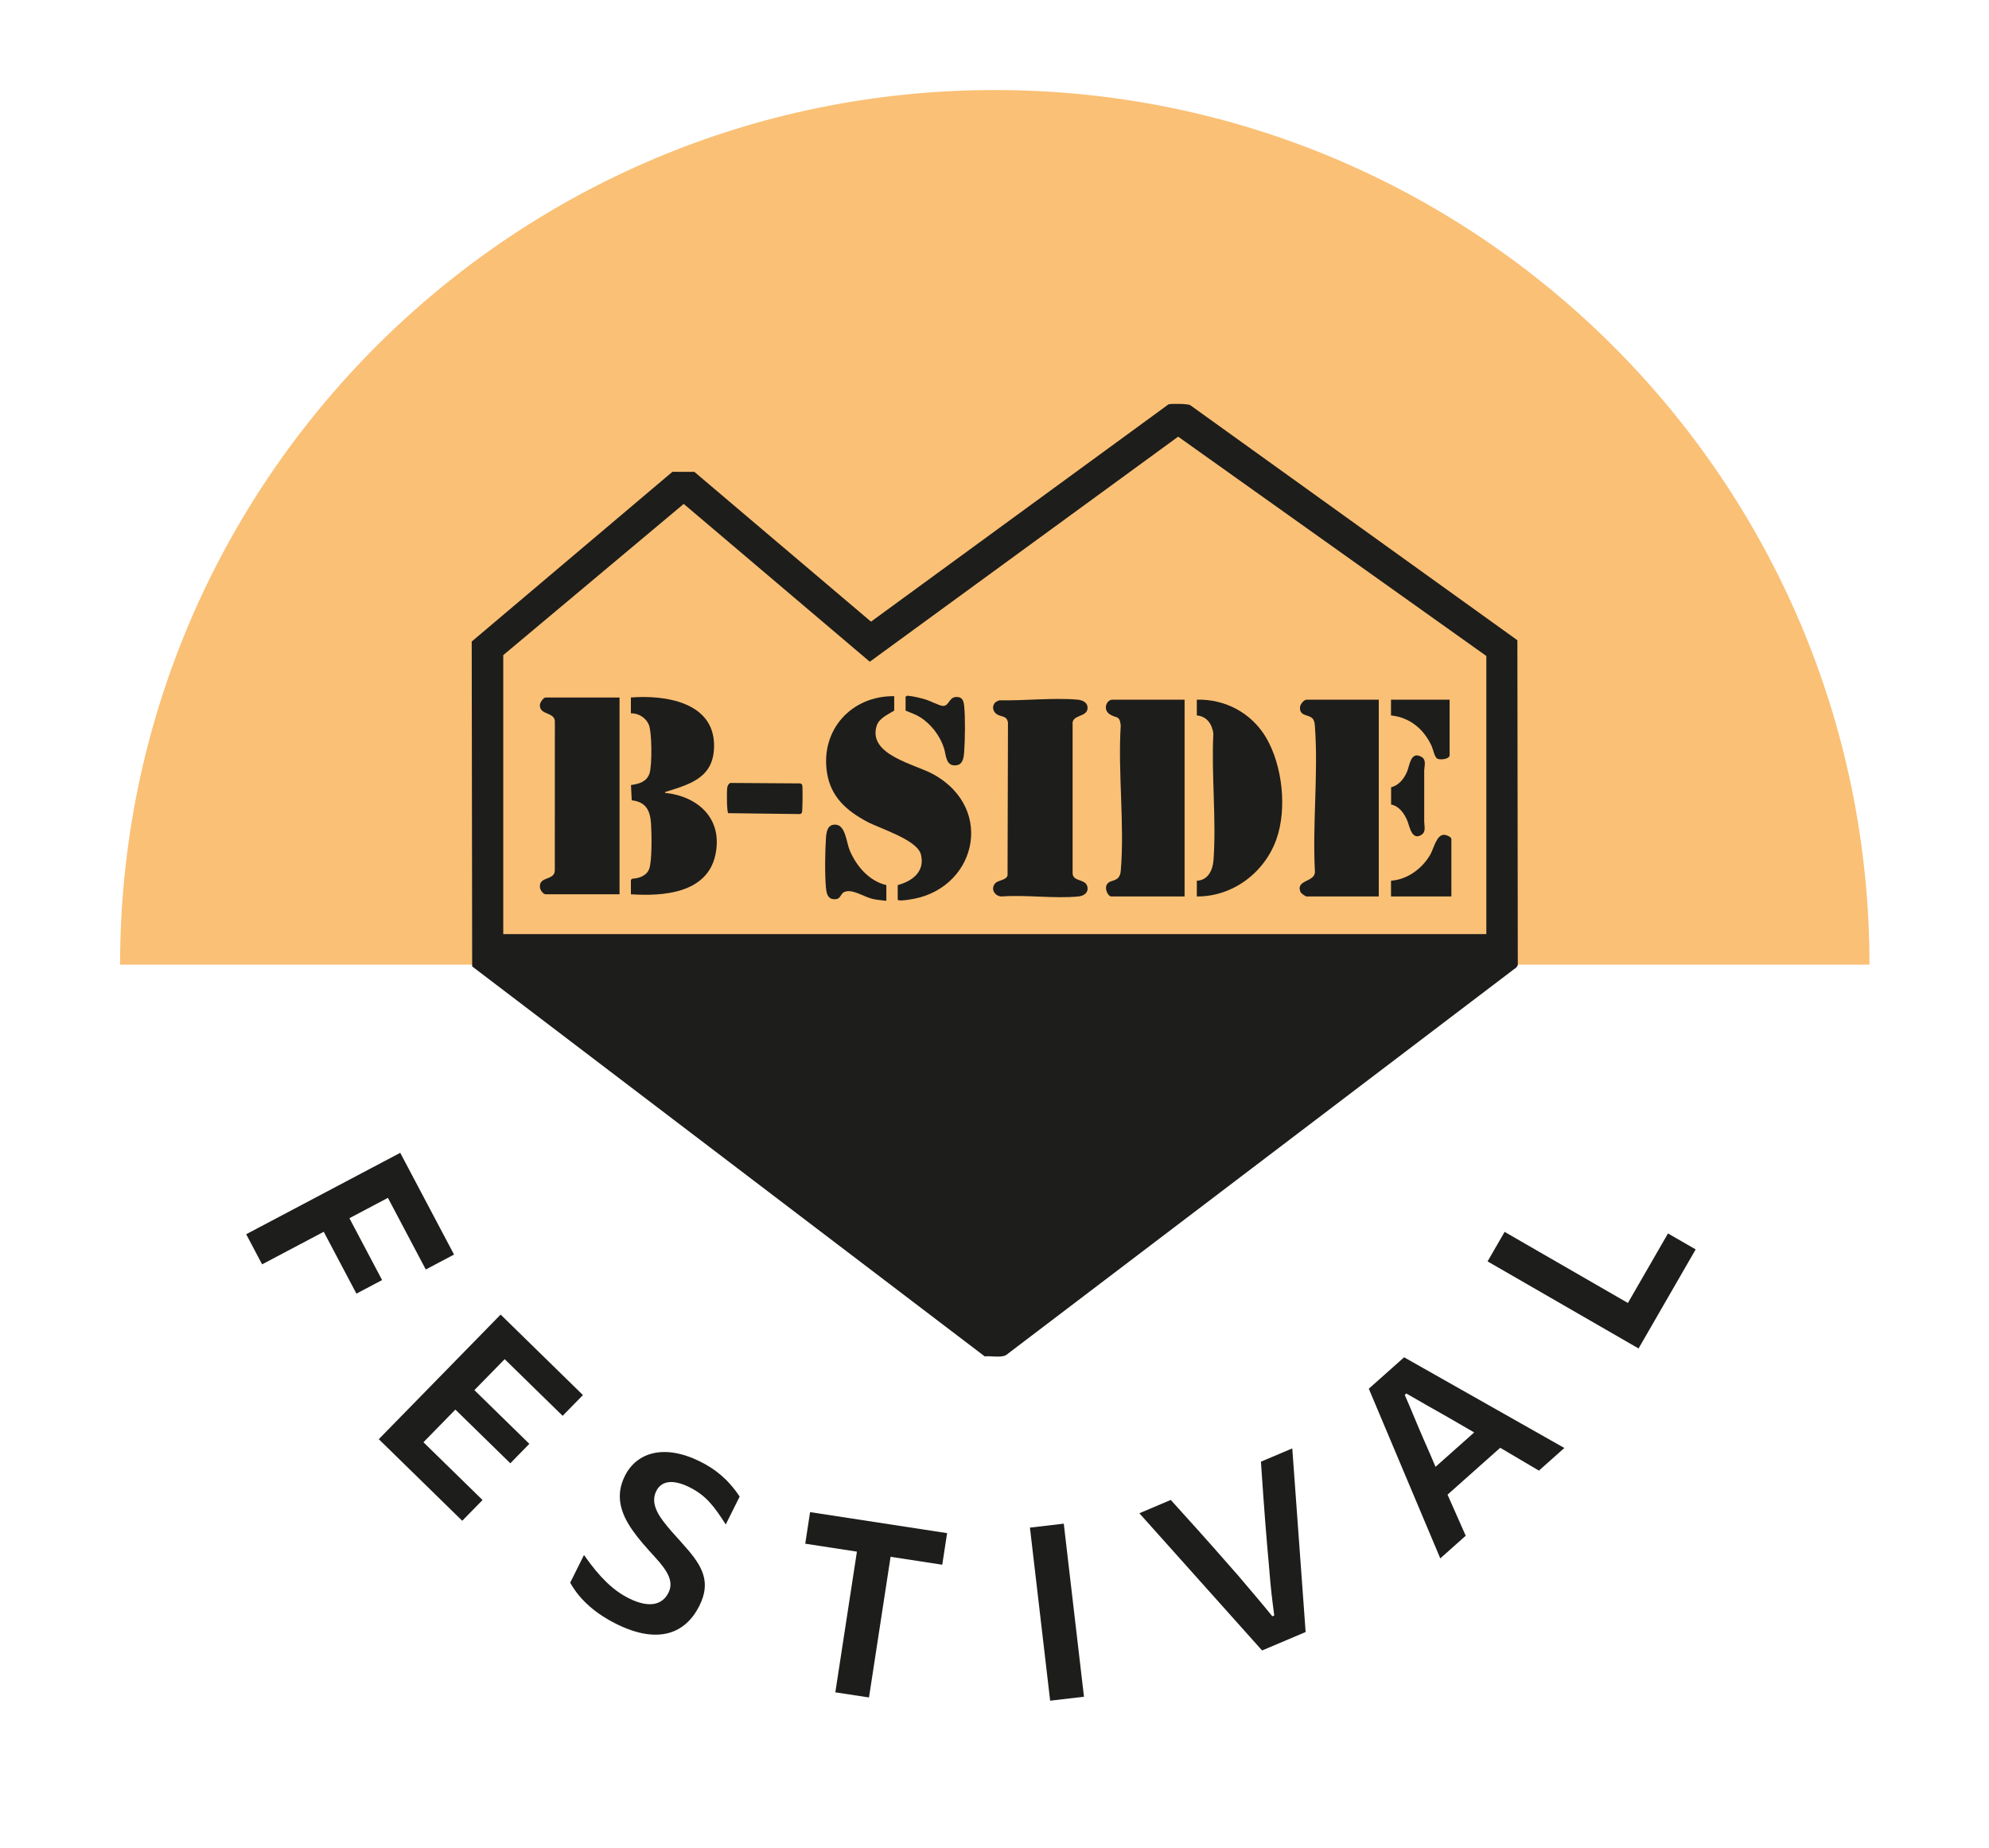
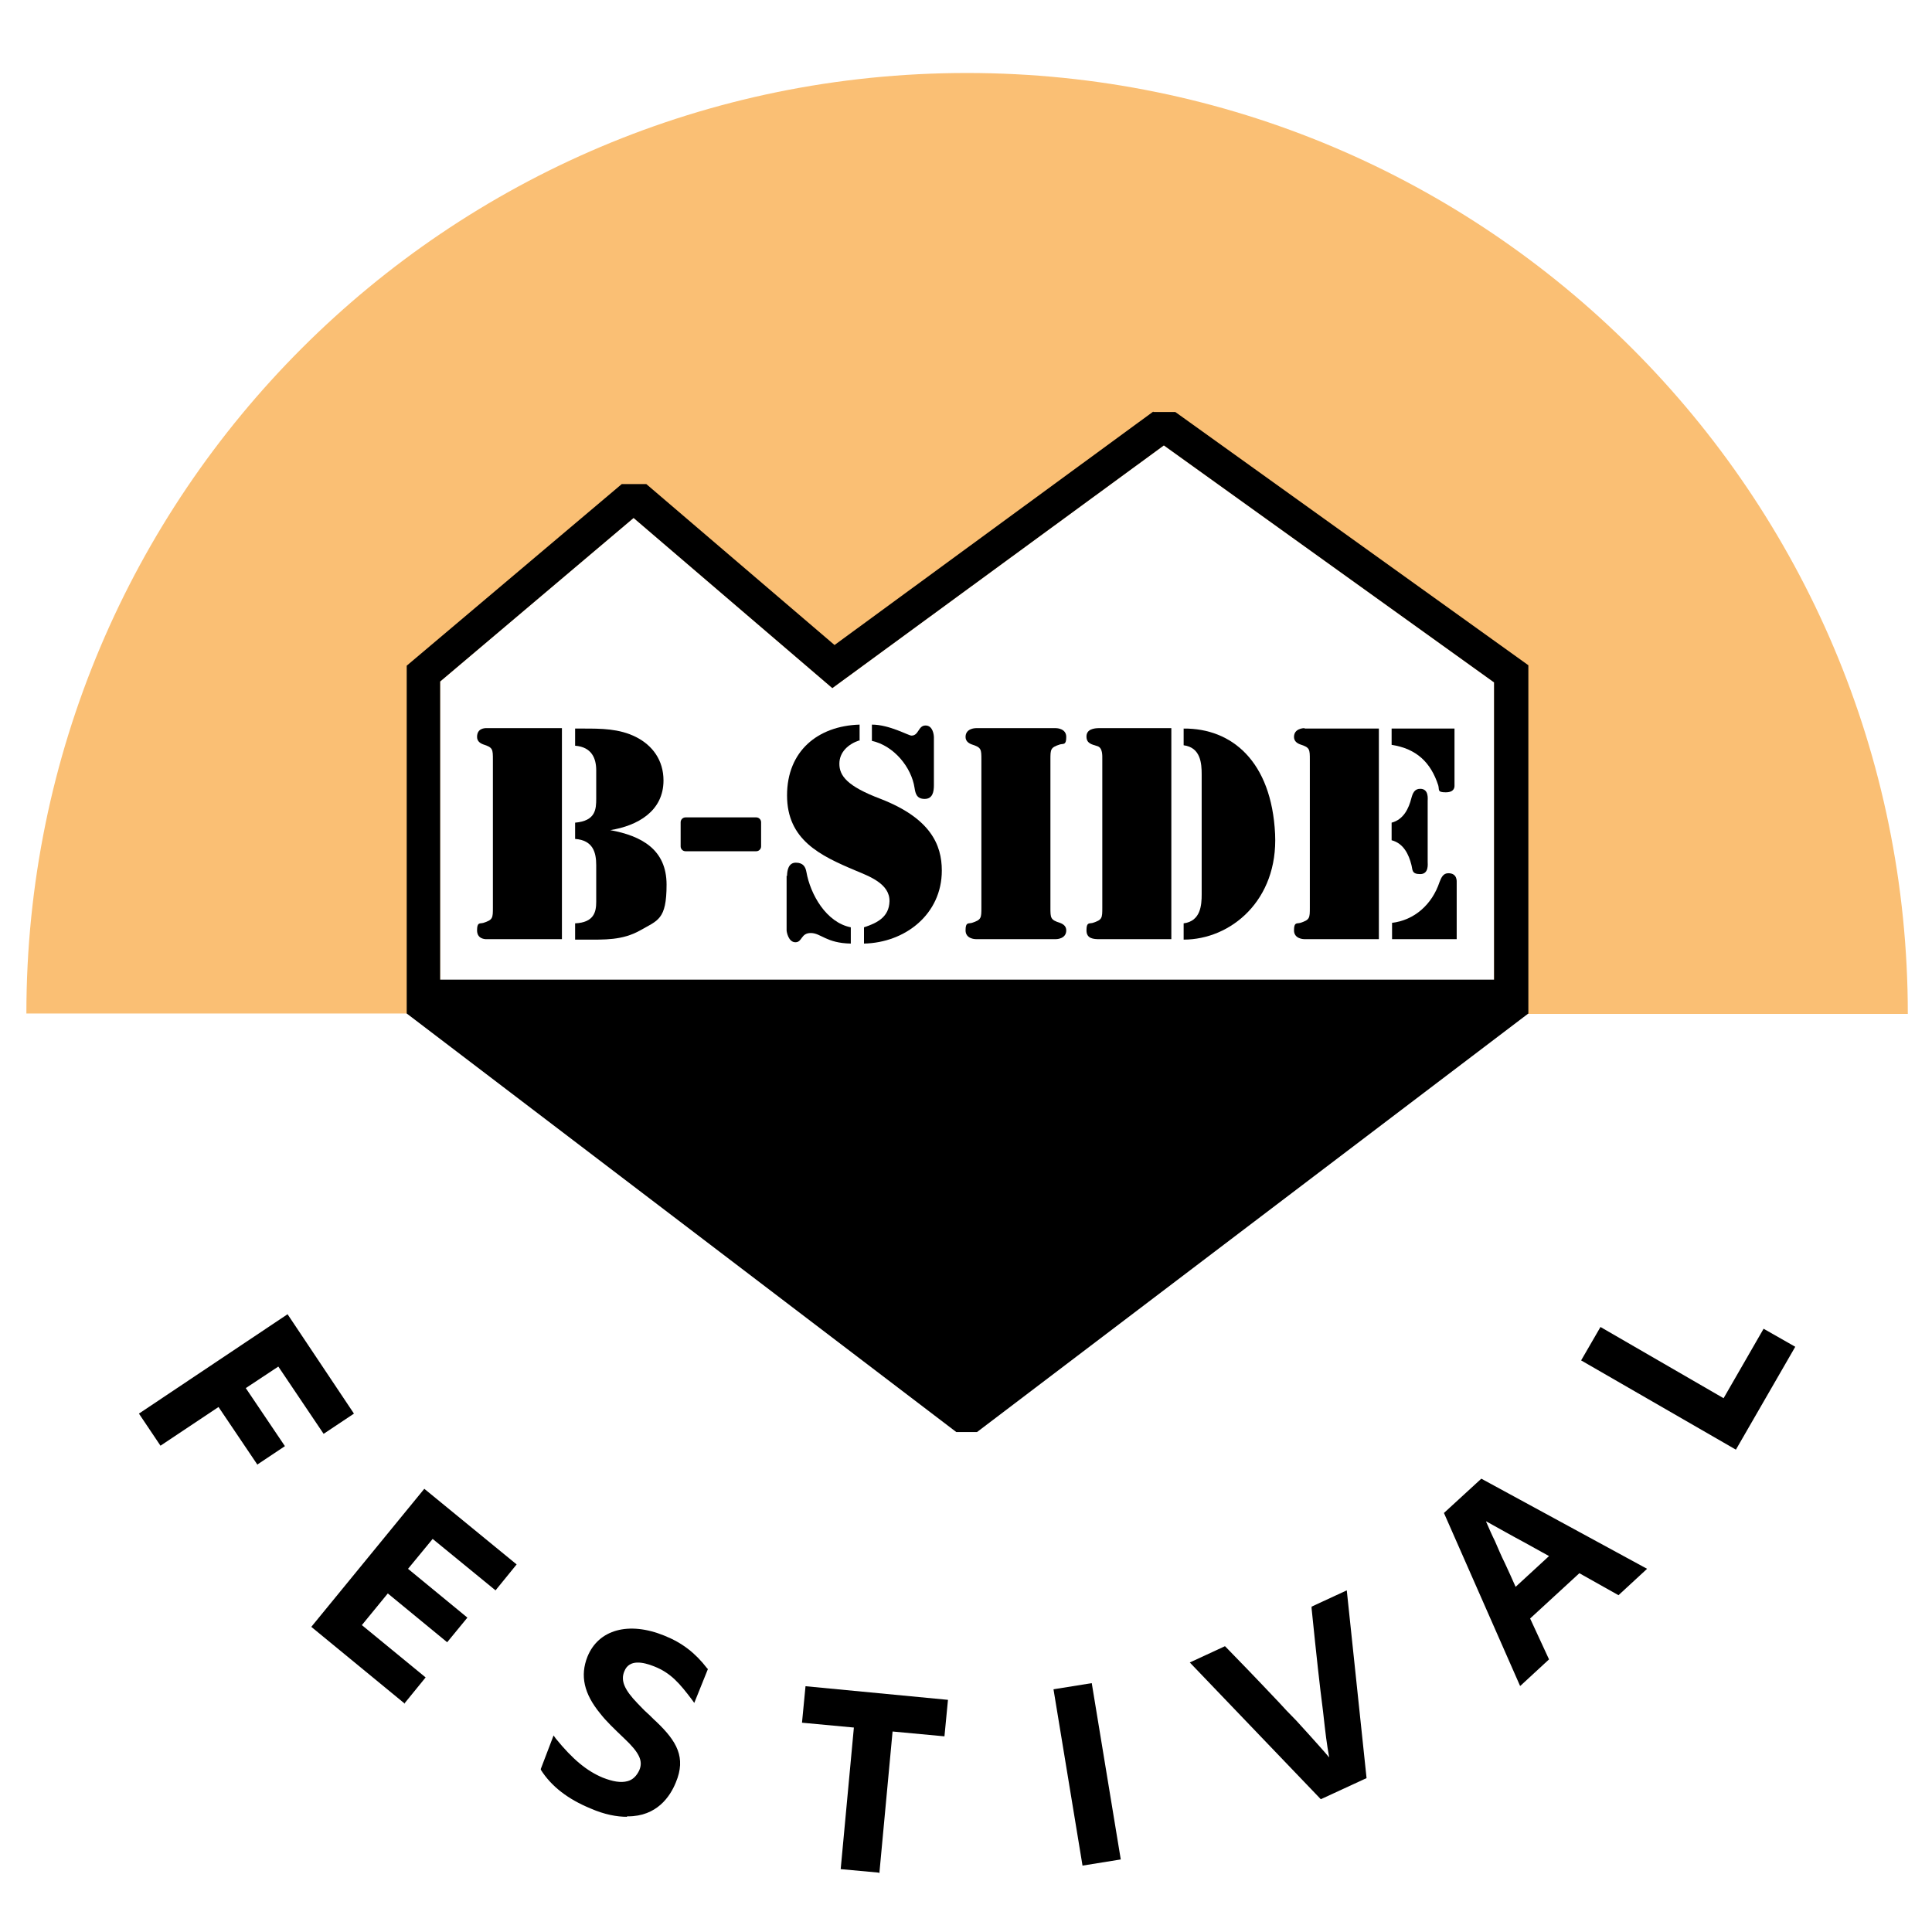
- <svg xmlns="http://www.w3.org/2000/svg" id="Ebene_1" version="1.1" viewBox="0 0 841.36 781.5">
+ <svg xmlns="http://www.w3.org/2000/svg" id="Ebene_1" version="1.1" viewBox="0 0 439.4 439.4">
  <defs>
    <style>
      .st0 {
-         fill: none;
-       }
- 
-       .st1 {
-         fill: #1d1d1b;
-       }
- 
-       .st2 {
-         clip-path: url(#clippath-1);
-       }
- 
-       .st3 {
-         clip-path: url(#clippath-2);
-       }
- 
-       .st4 {
-         fill: #fac075;
-       }
- 
-       .st5 {
-         clip-path: url(#clippath);
+         fill: #fabf74;
      }
    </style>
-     <clipPath id="clippath">
-       <rect class="st0" x="50.32" y="37.84" width="740.98" height="683.56" />
-     </clipPath>
-     <clipPath id="clippath-1">
-       <rect class="st0" x="50.32" y="37.84" width="740.98" height="683.56" />
-     </clipPath>
-     <clipPath id="clippath-2">
-       <rect class="st0" x="50.32" y="37.84" width="740.98" height="683.56" />
-     </clipPath>
  </defs>
-   <g class="st5">
-     <path class="st4" d="M50.8,408.09c0-204.35,165.66-370,370-370s370,165.65,370,370H50.8Z" />
+   <path class="st0" d="M100.1,155l44-37.2,45.2,38.7,75.4-55.2,75.1,53.9v75.4h94.1c0-118.2-95.8-214-214-214S6,112.3,6,230.5h94.1v-75.6Z" />
+   <g id="Pfade">
+     <g>
+       <path d="M58.6,333.2l-8.9-13.2-13.2,8.8-4.9-7.3,33.8-22.6,15.1,22.6-6.9,4.6-10.3-15.3-7.4,4.9,8.9,13.2-6.3,4.2h.1Z" />
+       <path d="M92.1,387.5l-21.3-17.5,25.7-31.4,21,17.2-4.8,5.9-14.3-11.7-5.6,6.8,13.5,11.1-4.6,5.6-13.5-11.1-5.9,7.2,14.5,11.9-4.8,5.9h.1Z" />
+       <path d="M142.6,413.2c-2.3,0-5.1-.5-8.3-1.9-5.1-2.1-8.9-5-11.3-8.8v-.2c0,0,2.9-7.6,2.9-7.6l.5.7c3.9,4.8,7.1,7.4,10.7,8.9,2.3.9,4.1,1.2,5.6.8,1.2-.3,2.1-1.2,2.7-2.5.9-2.1,0-4-3.4-7.2-2.4-2.3-4.1-3.9-5.5-5.7-3.7-4.5-4.6-8.6-2.9-12.9,2.5-6.2,9.4-8.1,17.5-4.8,4,1.6,7,3.9,9.7,7.4l.2.2-3.1,7.7-.5-.7c-2.8-3.7-4.8-6.1-8.6-7.6-2.5-1-5.7-1.7-6.8,1.1-.9,2.1,0,4.2,3,7.3.7.7,1.4,1.5,2.2,2.2.7.6,1.3,1.3,2.1,2,4.6,4.4,6.8,8.1,4.4,13.8-1.3,3.2-4.3,7.7-10.9,7.7h-.2Z" />
+       <path d="M199.9,425.9l-8.7-.8,3-32.2-11.8-1.1.8-8.3,32.4,3.1-.8,8.3-11.8-1.1-3,32.2h-.1Z" />
+       <path d="M246.2,424.3l-6.6-40.1,8.7-1.4,6.6,40.1-8.7,1.4Z" />
+       <path d="M300.3,409.1l-29.7-31,8-3.7.3.3c7.8,8,9.6,10,12,12.5,1,1.1,2.1,2.3,3.9,4.1,1.1,1.2,2,2.2,3,3.3,1.5,1.7,3,3.3,4.5,5.1-.6-3.4-.8-5.1-1.4-10.5-.8-6.2-1.4-11.7-2.6-23.4v-.4l8-3.7,4.5,42.7-10.4,4.8h0Z" />
+       <path d="M345.7,383.4l-17.3-39.3,8.5-7.8,37.7,20.5-6.5,6-8.9-5-11.2,10.3,4.3,9.3-6.5,6h-.1ZM338,346.1c.7,1.6,1.3,3,2,4.4.7,1.6,1.4,3.3,2.3,5.1.8,1.7,1.6,3.5,2.4,5.3l7.6-7-5.6-3.1c-3-1.6-5.8-3.2-8.7-4.8h0Z" />
+       <path d="M394.8,329.7l-35.2-20.3,4.4-7.6,28,16.2,9.1-15.8,7.2,4.1-13.5,23.4h0Z" />
+     </g>
  </g>
-   <path class="st1" d="M169.3,487.69l22.76,43.05-11.95,6.32-16.02-30.31-16.29,8.61,13.83,26.17-10.86,5.74-13.83-26.17-26.07,13.78-6.73-12.74,65.17-34.45Z" />
-   <path class="st1" d="M211.77,556.13l34.82,34.05-8.59,8.78-24.52-23.97-12.81,13.1,23.24,22.72-8.04,8.23-23.24-22.72-13.51,13.82,25,24.44-8.59,8.78-35.3-34.52,51.54-52.71Z" />
-   <path class="st1" d="M241.2,669.54l5.83-11.7c6.71,9.58,12.46,15.07,18.96,18.31,9,4.48,14.34,2.53,16.78-2.37,2.24-4.5-.06-8.89-5.56-14.88-3.95-4.34-7-7.73-9.41-11.18-5.66-7.93-7.46-15.33-3.48-23.32,4.98-10,16.67-13.66,31.86-6.09,6.3,3.14,11.7,7.33,16.7,14.81l-5.88,11.8c-4.71-7.34-8.16-12.18-15.26-15.71-7.6-3.79-12.14-2.43-14.13,1.57-2.29,4.6-.04,9.34,4.66,14.93,2.15,2.69,4.65,5.19,7.4,8.43,7.71,8.58,11.11,15.27,6.18,25.17-5.73,11.5-17.16,16.66-35.26,7.64-7.7-3.84-15-9.47-19.4-17.41Z" />
-   <g class="st2">
-     <path class="st1" d="M362.48,656.41l-21.86-3.35,2.05-13.36,57.96,8.89-2.05,13.36-21.86-3.35-9.13,59.51-14.24-2.18,9.13-59.51Z" />
-     <path class="st1" d="M435.67,646.25l14.31-1.67,8.55,73.22-14.31,1.67-8.55-73.22Z" />
-     <path class="st1" d="M481.98,640.17l13.26-5.63c20.08,22.18,18.24,20.41,28.48,31.96,5.4,6.44,9.61,11.21,14.48,17.27l.82-.35c-.98-7.47-1.4-10.45-2.27-21.36-1.13-12.38-1.97-22.95-3.37-43.7l13.26-5.62,5.65,77.68-18.41,7.81-51.92-58.05Z" />
-   </g>
-   <path class="st1" d="M579.01,587.49l14.94-13.29,67.78,38.36-10.76,9.58-16.37-9.66-22.28,19.83,7.69,17.38-10.76,9.58-30.24-71.78ZM623.59,605.99l-11.4-6.6c-5.97-3.35-11.49-6.52-17.3-9.87l-.67.59c3.07,6.98,5.14,12.33,8.21,19.31,1.61,3.65,3.21,7.31,4.81,11.12l16.35-14.55Z" />
-   <path class="st1" d="M629.26,533.62l7.2-12.48,52.15,30.08,16.96-29.41,11.71,6.75-24.16,41.9-63.86-36.83Z" />
-   <polygon class="st4" points="627.99 277.5 497.63 184.72 367.19 279.93 288.49 213.17 212.14 277.13 212.14 395.15 627.99 395.15 627.99 277.5" />
-   <g class="st3">
-     <path class="st1" d="M628.73,277.51l-130.36-92.78-130.44,95.21-78.71-66.76-76.34,63.97v118.01h415.85v-117.64ZM494.32,171.04c1.41-.32,7.94-.25,9.12.34l138.42,99.47.18,137.42-.54.94-215.91,164.04c-2.23,1.28-6.44.25-9.04.57l-216.82-164.98-.19-137.44,84.9-71.8,9.28.02,74.72,63.37,125.86-91.94Z" />
-     <path class="st1" d="M378.26,294.52v6.1c-2.68,1.65-6.51,3.26-7.48,6.58-3.59,12.24,16.23,16.02,24.14,20.42,26.63,14.82,17.64,49.56-10.97,53.05-.75.09-4.21.61-4.21-.14v-6.1c6.2-1.65,11.64-5.75,9.81-12.96-1.58-6.23-17.2-10.87-22.77-13.85-8.58-4.58-15.24-10.38-16.91-20.46-3.01-18.21,10.2-32.87,28.38-32.64" />
-     <path class="st1" d="M420.92,297.23c.39-.43,1.27-.69,1.8-.97,10.54.24,22.63-1.18,33.06-.27,2.25.2,4.5,1.22,4.24,3.86-.36,3.63-6.82,2.4-6.3,6.68v62.91c.13,3.62,5.2,2.32,6.15,5.34.84,2.68-1.26,4.24-3.71,4.47-10.27.99-22.14-.79-32.58,0-2.78-.21-4.56-3-2.77-5.38,1.23-1.63,4.71-1.31,5.39-3.49l.18-64.58c-.36-3.07-2.68-2.43-4.58-3.56-1.82-1.09-2.34-3.42-.87-5.01" />
-     <path class="st1" d="M262.07,295.07v83.24h-31.26c-1.08,0-2.28-1.75-2.4-2.81-.57-5.02,6.31-2.8,6.28-7.36l.02-62.54c.31-4.59-6.53-2.84-6.34-7.37.05-1.04,1.5-3.15,2.43-3.15h31.26Z" />
-     <path class="st1" d="M583.23,296v83.24h-30.52c-.53,0-2.35-1.31-2.58-1.86-2.23-5.33,6.27-4.07,6.09-8.69-1.08-19.9,1.44-41.33.02-61.06-.09-1.18-.14-2.57-.91-3.53-1.62-2.01-5.72-.87-5.41-4.96.09-1.26,1.68-3.15,2.8-3.15h30.52Z" />
-     <path class="st1" d="M501.09,296v83.24h-30.89c-1.53,0-2.74-2.9-2.24-4.46,1.08-3.37,5.67-.82,6.14-6.44,1.65-19.63-1.27-41.55-.02-61.42-.43-4.55-2.02-2.89-4.78-4.84-2.87-2.03-1.22-6.08,1.27-6.08h30.52Z" />
-     <path class="st1" d="M266.88,295.07c14.23-1.12,35.04,1.84,35.18,20.16.1,13.47-9.58,16.37-20.01,19.62-.35.11-.84.06-.74.55,14.25,1.54,24.57,11.13,21.29,26.29-3.51,16.25-22.11,17.54-35.72,16.63v-6.1l.62-.49c2.83-.15,5.94-1.21,7.07-4.03,1.32-3.26,1.09-15.2.83-19.18-.36-5.61-2.12-9.27-8.17-9.95l-.32-6.45c3.4-.51,6.64-1.35,7.84-4.92,1.12-3.32,1.05-17.44-.3-20.64-1.24-2.95-4.39-4.87-7.58-4.81v-6.66Z" />
-     <path class="st1" d="M506.27,379.24v-6.66c4.72-.15,6.74-4.48,7.05-8.68,1.25-17.31-.94-36.15-.06-53.62-.54-3.94-2.76-7.25-6.99-7.62v-6.66c12.02-.33,23.21,5.7,29.29,16.03,6.93,11.77,8.94,30.1,4.38,42.98-5.01,14.14-18.48,24.36-33.68,24.23" />
-     <path class="st1" d="M374.93,374.43v6.66c-2.02-.26-3.98-.36-6-.85-3.47-.84-8.37-4.28-11.67-2.94-2.09.85-1.32,3.62-5.07,3.03-2.14-.34-2.61-2.74-2.79-4.61-.54-5.48-.4-15.51-.02-21.1.19-2.82.7-6.07,4.27-5.73,4.04.38,4.38,7.55,5.79,10.87,2.79,6.62,8.2,13.01,15.49,14.67" />
-     <path class="st1" d="M308.05,344.01c-.64-.64-.63-9.04-.47-10.46.11-.97.43-1.89,1.38-2.33l29.62.2c.34.16.64.33.77.71.25.74.15,11.04-.12,11.6-.15.31-.49.57-.82.66l-30.36-.38Z" />
-     <path class="st1" d="M383.07,294.71l.76-.4c2.7.29,5.35.89,7.95,1.69,1.8.56,5.58,2.56,7.03,2.63,3.01.13,2.43-4.38,6.63-3.71,1.92.31,2.25,2.15,2.42,3.86.5,4.95.35,13.81.02,18.88-.15,2.28-.37,5.66-3.19,6.07-4.7.69-4.44-4.28-5.36-7.18-1.66-5.24-5.48-10.26-10.14-13.16-2.02-1.25-3.98-1.84-6.12-2.76v-5.92Z" />
-     <path class="st1" d="M588.41,372.58c6.93-.48,13.16-5.11,16.58-10.98,1.44-2.47,2.57-8.13,5.57-8.43,1.01-.1,3.38.78,3.38,1.84v24.23h-25.53v-6.66Z" />
-     <path class="st1" d="M613.19,296v23.49c0,1.7-3.94,2.08-5.18,1.48-1.15-.55-1.85-4.13-2.41-5.36-3.3-7.16-9.17-12.1-17.2-12.95v-6.66h24.79Z" />
-     <path class="st1" d="M588.45,340.35v-7.32c3.28-.73,5.57-3.71,6.8-6.71,1.05-2.56,1.46-8.53,5.88-6.23,2.44,1.27,1.33,4.06,1.32,6.04-.02,7.16.04,14.32,0,21.49,0,1.68.87,4.21-1.11,5.51-4.12,2.71-5.09-3.59-5.99-5.81-1.22-3.03-3.48-6.33-6.9-6.97" />
+   <g id="Original">
+     <g>
+       <path d="M127.8,213.6h-17.2c-.4,0-2.1-.1-2.1-2s.6-1.5,1.4-1.7c2.2-.7,2.2-1.1,2.2-3.5v-33.6c0-2.4,0-2.8-2.2-3.5-.8-.3-1.4-.8-1.4-1.7,0-1.9,1.6-2,2.1-2h17.2v47.9h0Z" />
+       <path d="M130.7,165.7h2c4,0,8.1,0,11.9,1.9s6.3,5.3,6.3,9.9c0,7-5.9,10.3-12.1,11.3h0c7.1,1.3,12.8,4.4,12.8,12.4s-2,8.1-6,10.4c-4.1,2.3-8.1,2.1-12.7,2.1h-2.1v-3.7c4.3-.2,4.8-2.6,4.8-4.9v-8.3c0-2.9-.7-5.7-4.8-6v-3.7c4.7-.4,4.8-3.1,4.8-5.5v-6.4c0-2.7-1-5.3-4.8-5.6v-3.9Z" />
+       <path d="M195.4,168.4c-2.4.8-4.5,2.6-4.5,5.3s1.7,5.1,9.4,8c11.3,4.4,13.9,10.4,13.9,16.3,0,9.9-8.3,16.4-17.7,16.6v-3.7c3.1-1,5.7-2.4,5.8-5.9.1-4-4.6-5.7-7.7-7-8.1-3.4-15.6-7-15.6-17.1s7-15.8,16.5-16.1v3.7h0Z" />
+       <path d="M179,199.3c0-1.3.3-3.1,2-3.1s2.2,1,2.4,2.1c.9,5.1,4.5,11.5,10.1,12.6v3.7c-5.6-.1-6.8-2.4-9.1-2.4s-1.9,2.1-3.5,2.1-2-2.4-2-2.7v-12.4h.1Z" />
+       <path d="M212.4,178.6c0,1.5-.3,3.1-2.1,3.1s-2.1-1.2-2.3-2.5c-.7-4.7-4.7-9.6-9.7-10.7v-3.7c4,0,8.3,2.5,9,2.5,1.7,0,1.5-2.3,3.2-2.3s1.9,2.2,1.9,2.7v11h0Z" />
+       <path d="M238.9,206.4c0,2.4,0,2.8,2.2,3.5.8.3,1.4.8,1.4,1.7,0,1.9-2.1,2-2.4,2h-18.1c-.3,0-2.4-.1-2.4-2s.6-1.5,1.4-1.7c2.2-.7,2.2-1.1,2.2-3.5v-33.6c0-2.4,0-2.8-2.2-3.5-.8-.3-1.4-.8-1.4-1.7,0-1.9,2.1-2,2.4-2h18.1c.3,0,2.4.1,2.4,2s-.6,1.5-1.4,1.7c-2.2.7-2.2,1.1-2.2,3.5v33.6Z" />
+       <path d="M266.4,213.6h-16.3c-1.4,0-3-.1-3-2s.6-1.5,1.4-1.7c2.2-.7,2.2-1.1,2.2-3.5v-33.6c0-1,.1-2.7-1.1-3.1-1.3-.4-2.5-.6-2.5-2.2s1.6-1.9,2.9-1.9h16.4v47.9h0Z" />
+       <path d="M269.2,165.7c10.9-.1,20,7.4,20.8,24,.7,15.1-10.1,24-20.8,24v-3.7c3.9-.5,4.1-4.2,4.1-6.6v-27.3c0-2.4-.2-6.1-4.1-6.6v-3.7h0Z" />
+       <path d="M296.7,165.7h16.9v47.9h-16.9c-.3,0-2.4-.1-2.4-2s.6-1.5,1.4-1.7c2.2-.7,2.2-1.1,2.2-3.5v-33.6c0-2.4,0-2.8-2.2-3.5-.8-.3-1.4-.8-1.4-1.7,0-1.9,2.1-2,2.4-2" />
+       <path d="M316.5,165.7h14.3v13c0,.3,0,1.5-2,1.5s-1.4-.6-1.7-1.6c-1.7-5.2-4.9-8.3-10.6-9.2v-3.7h0Z" />
+       <path d="M316.5,187.1c2.7-.7,3.9-3.2,4.5-5.6.3-1.1.7-2.1,2-2.1,2,0,1.7,2.3,1.7,2.8v13.8c0,.5.3,2.8-1.7,2.8s-1.7-1-2-2.1c-.6-2.4-1.8-4.9-4.5-5.6v-4h0Z" />
+       <path d="M316.5,209.9c5.2-.6,9.2-4.2,10.9-9.3.4-1,.8-2,2-2,2.1,0,1.9,1.9,1.9,2.2v12.8h-14.7v-3.7h0Z" />
+       <path d="M172,185.9h-16.1c-.6,0-1.1.5-1.1,1.1v5.5c0,.6.5,1.1,1.1,1.1h16.1c.6,0,1.1-.5,1.1-1.1v-5.5c0-.6-.5-1.1-1.1-1.1" />
+       <path d="M100.1,155l44-37.2,45.2,38.7,75.4-55.2,75.1,53.9v67.6H100.1v-67.8h0ZM262.3,93.6l-72.5,53.1-42.8-36.6h-5.6l-48.9,41.3v79.1l125,95.2h4.7l125.4-95.2v-79.2l-80.3-57.6h-5Z" />
+     </g>
  </g>
</svg>
